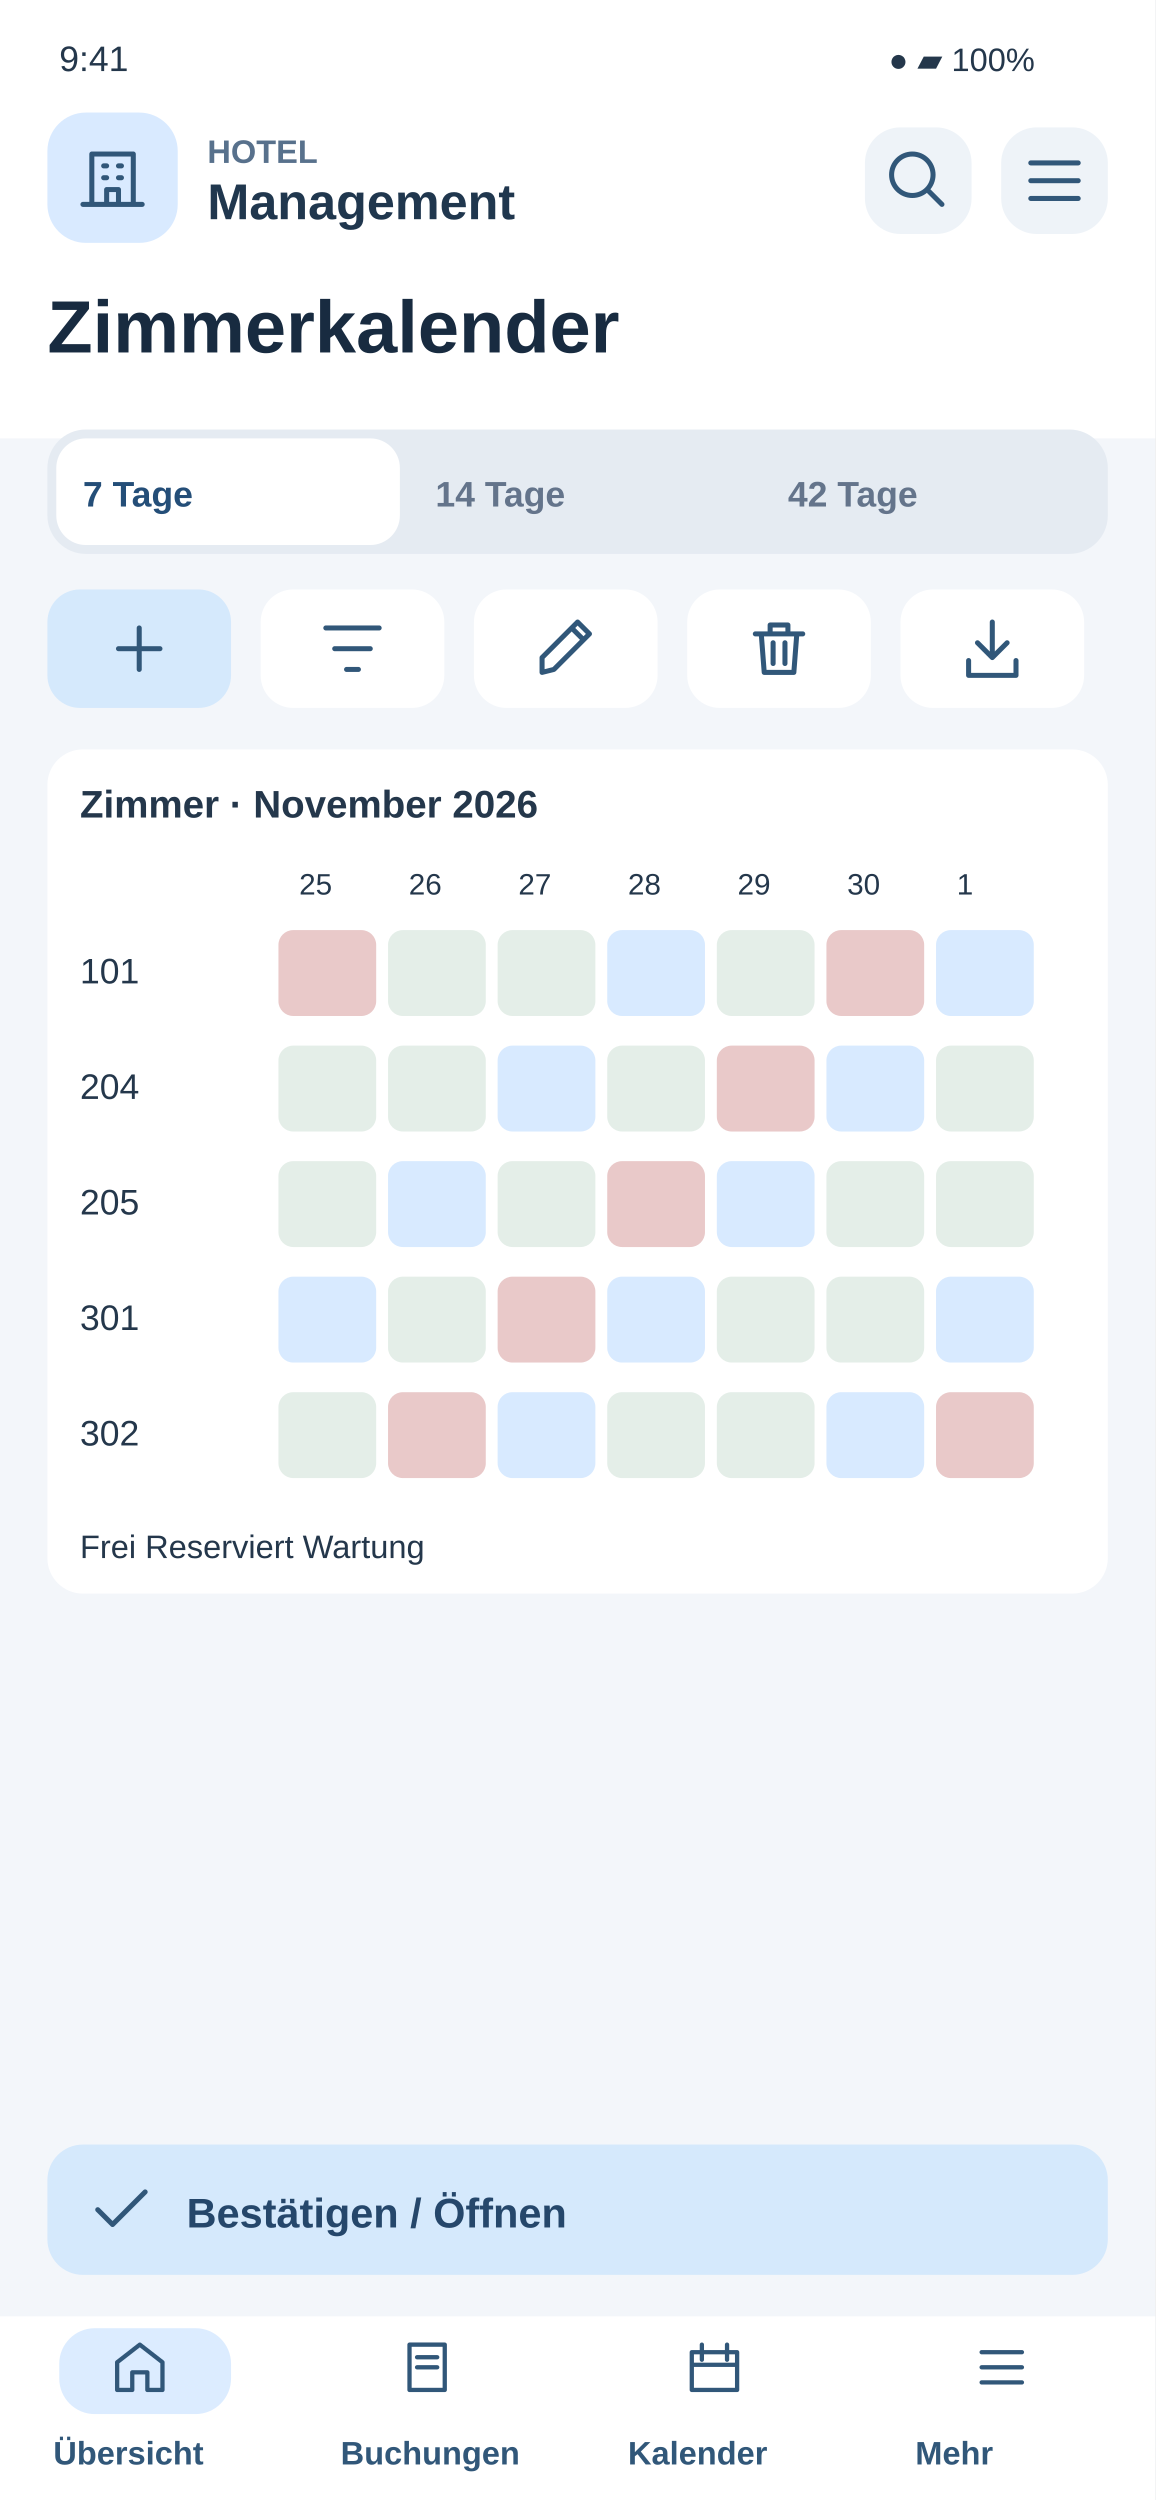
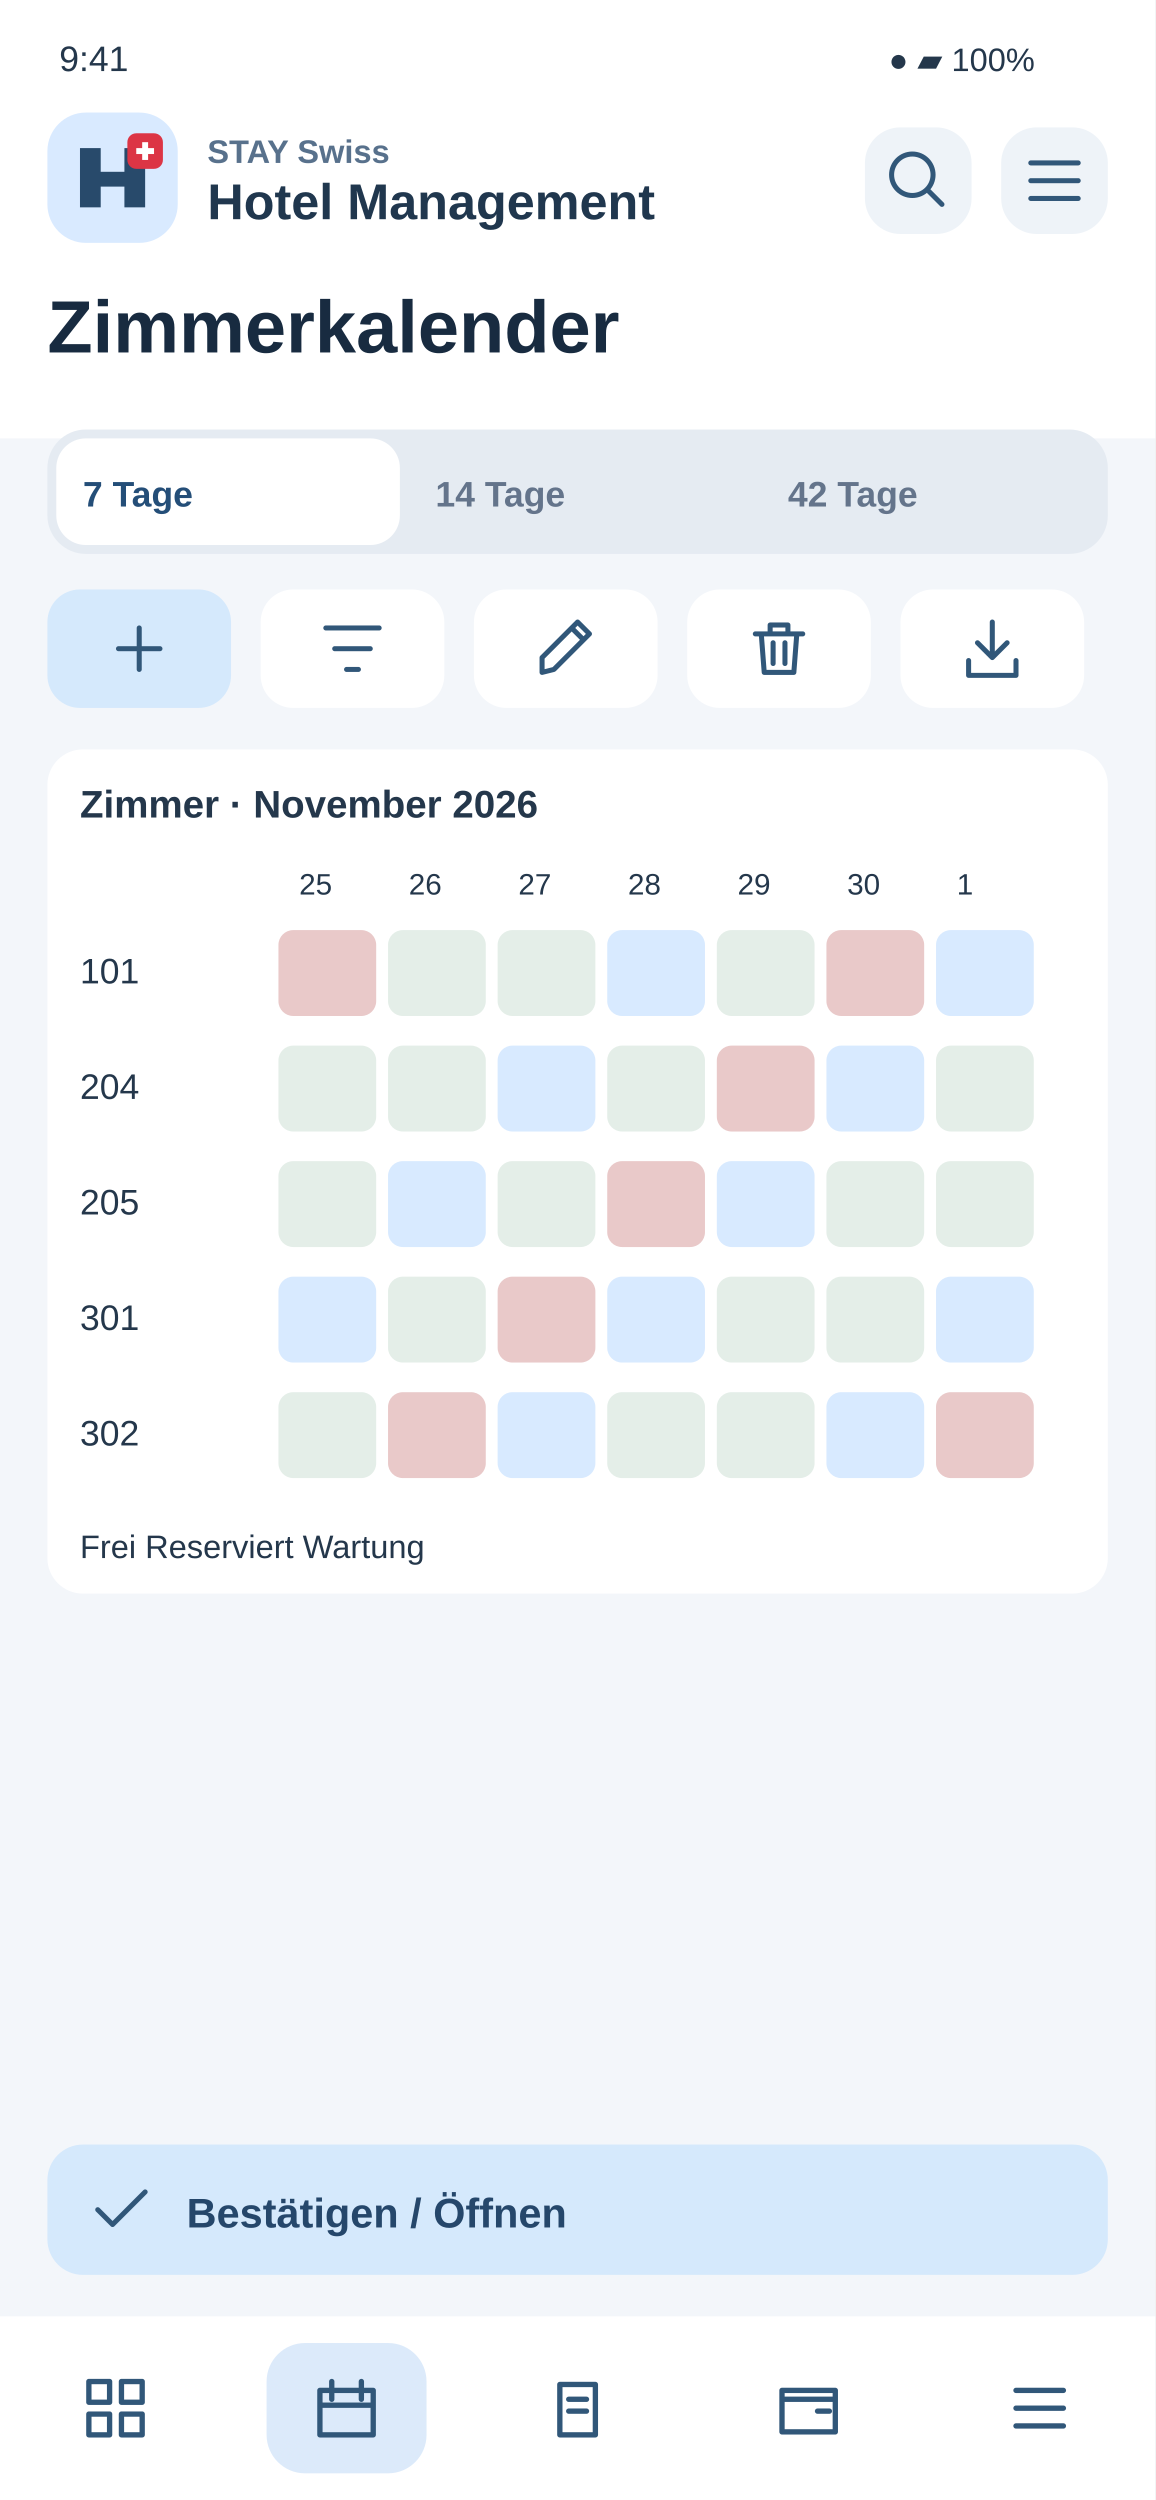
<svg xmlns="http://www.w3.org/2000/svg" width="390" height="844" viewBox="0 0 390 844">
  <rect x="0" y="0" width="390" height="844" rx="0" fill="#f3f6fa" />
  <rect x="0" y="0" width="390" height="148" rx="0" fill="#fff" />
  <text x="20" y="24" font-family="Arial,sans-serif" font-size="12" fill="#24374b" font-weight="400">9:41</text>
  <text x="300" y="24" font-family="Arial,sans-serif" font-size="11" fill="#24374b" font-weight="400">●  ▰  100%</text>
  <rect x="16" y="38" width="44" height="44" rx="13" fill="#d9eaff" />
-   <g transform="translate(26 48) scale(1)" fill="none" stroke="#315779" stroke-width="1.7" stroke-linecap="round" stroke-linejoin="round">
-     <path d="M5 21V4h14v17M2 21h20M9 8h1m4 0h1M9 12h1m4 0h1M10 21v-5h4v5" />
+   <g transform="translate(26 48)">
+     <path d="M1 22V2H8V10H16V2H23V22H16V15H8V22Z" fill="#284a6b" />
+     <rect x="17" y="-3" width="12" height="12" rx="3" fill="#dc3545" />
+     <path d="M23 0v6m-3-3h6" stroke="white" stroke-width="2" />
  </g>
-   <text x="70" y="55" font-family="Arial,sans-serif" font-size="11" fill="#58718c" font-weight="700">HOTEL</text>
-   <text x="70" y="74" font-family="Arial,sans-serif" font-size="17" fill="#20374e" font-weight="700">Management</text>
+   <text x="70" y="55" font-family="Arial,sans-serif" font-size="11" fill="#58718c" font-weight="700">STAY Swiss</text>
+   <text x="70" y="74" font-family="Arial,sans-serif" font-size="17" fill="#20374e" font-weight="700">Hotel Management</text>
  <rect x="292" y="43" width="36" height="36" rx="12" fill="#eef3f8" />
  <g transform="translate(298 49) scale(1)" fill="none" stroke="#315779" stroke-width="1.7" stroke-linecap="round" stroke-linejoin="round">
    <path d="M15 15l5 5M17 10a7 7 0 1 1-14 0 7 7 0 0 1 14 0" />
  </g>
  <rect x="338" y="43" width="36" height="36" rx="12" fill="#eef3f8" />
  <g transform="translate(344 49) scale(1)" fill="none" stroke="#315779" stroke-width="1.7" stroke-linecap="round" stroke-linejoin="round">
    <path d="M4 6h16M4 12h16M4 18h16" />
  </g>
  <text x="16" y="119" font-family="Arial,sans-serif" font-size="25" fill="#182b40" font-weight="700">Zimmerkalender</text>
  <rect x="16" y="145" width="358" height="42" rx="13" fill="#e5ebf2" />
  <rect x="19" y="148" width="116" height="36" rx="10" fill="#fff" />
  <text x="28" y="171" font-family="Arial,sans-serif" font-size="12" fill="#244e78" font-weight="700">7 Tage</text>
  <text x="147" y="171" font-family="Arial,sans-serif" font-size="12" fill="#64748b" font-weight="700">14 Tage</text>
  <text x="266" y="171" font-family="Arial,sans-serif" font-size="12" fill="#64748b" font-weight="700">42 Tage</text>
  <rect x="16" y="199" width="62" height="40" rx="11" fill="#d5e9fc" />
  <g transform="translate(35 207) scale(1)" fill="none" stroke="#315779" stroke-width="1.7" stroke-linecap="round" stroke-linejoin="round">
    <path d="M12 5v14M5 12h14" />
  </g>
  <rect x="88" y="199" width="62" height="40" rx="11" fill="#fff" />
  <g transform="translate(107 207) scale(1)" fill="none" stroke="#315779" stroke-width="1.7" stroke-linecap="round" stroke-linejoin="round">
    <path d="M3 5h18M6 12h12M10 19h4" />
  </g>
  <rect x="160" y="199" width="62" height="40" rx="11" fill="#fff" />
  <g transform="translate(179 207) scale(1)" fill="none" stroke="#315779" stroke-width="1.7" stroke-linecap="round" stroke-linejoin="round">
    <path d="M4 20l4-1L20 7l-4-4L4 15zM14 5l4 4" />
  </g>
  <rect x="232" y="199" width="62" height="40" rx="11" fill="#fff" />
  <g transform="translate(251 207) scale(1)" fill="none" stroke="#315779" stroke-width="1.7" stroke-linecap="round" stroke-linejoin="round">
    <path d="M4 7h16M9 7V4h6v3M6 7l1 13h10l1-13M10 10v7M14 10v7" />
  </g>
  <rect x="304" y="199" width="62" height="40" rx="11" fill="#fff" />
  <g transform="translate(323 207) scale(1)" fill="none" stroke="#315779" stroke-width="1.7" stroke-linecap="round" stroke-linejoin="round">
    <path d="M12 3v12m-5-5 5 5 5-5M4 16v5h16v-5" />
  </g>
  <rect x="16" y="253" width="358" height="285" rx="12" fill="#fff" />
  <text x="27" y="276" font-family="Arial,sans-serif" font-size="13" fill="#24374b" font-weight="700">Zimmer · November 2026</text>
  <text x="101" y="302" font-family="Arial,sans-serif" font-size="10" fill="#24374b" font-weight="400">25</text>
  <text x="138" y="302" font-family="Arial,sans-serif" font-size="10" fill="#24374b" font-weight="400">26</text>
  <text x="175" y="302" font-family="Arial,sans-serif" font-size="10" fill="#24374b" font-weight="400">27</text>
  <text x="212" y="302" font-family="Arial,sans-serif" font-size="10" fill="#24374b" font-weight="400">28</text>
  <text x="249" y="302" font-family="Arial,sans-serif" font-size="10" fill="#24374b" font-weight="400">29</text>
  <text x="286" y="302" font-family="Arial,sans-serif" font-size="10" fill="#24374b" font-weight="400">30</text>
  <text x="323" y="302" font-family="Arial,sans-serif" font-size="10" fill="#24374b" font-weight="400">1</text>
  <text x="27" y="332" font-family="Arial,sans-serif" font-size="12" fill="#24374b" font-weight="400">101</text>
  <rect x="94" y="314" width="33" height="29" rx="5" fill="#e9c9c9" />
  <rect x="131" y="314" width="33" height="29" rx="5" fill="#e4eee8" />
  <rect x="168" y="314" width="33" height="29" rx="5" fill="#e4eee8" />
  <rect x="205" y="314" width="33" height="29" rx="5" fill="#d8eaff" />
  <rect x="242" y="314" width="33" height="29" rx="5" fill="#e4eee8" />
  <rect x="279" y="314" width="33" height="29" rx="5" fill="#e9c9c9" />
  <rect x="316" y="314" width="33" height="29" rx="5" fill="#d8eaff" />
  <text x="27" y="371" font-family="Arial,sans-serif" font-size="12" fill="#24374b" font-weight="400">204</text>
  <rect x="94" y="353" width="33" height="29" rx="5" fill="#e4eee8" />
  <rect x="131" y="353" width="33" height="29" rx="5" fill="#e4eee8" />
  <rect x="168" y="353" width="33" height="29" rx="5" fill="#d8eaff" />
  <rect x="205" y="353" width="33" height="29" rx="5" fill="#e4eee8" />
  <rect x="242" y="353" width="33" height="29" rx="5" fill="#e9c9c9" />
  <rect x="279" y="353" width="33" height="29" rx="5" fill="#d8eaff" />
  <rect x="316" y="353" width="33" height="29" rx="5" fill="#e4eee8" />
  <text x="27" y="410" font-family="Arial,sans-serif" font-size="12" fill="#24374b" font-weight="400">205</text>
  <rect x="94" y="392" width="33" height="29" rx="5" fill="#e4eee8" />
  <rect x="131" y="392" width="33" height="29" rx="5" fill="#d8eaff" />
  <rect x="168" y="392" width="33" height="29" rx="5" fill="#e4eee8" />
  <rect x="205" y="392" width="33" height="29" rx="5" fill="#e9c9c9" />
  <rect x="242" y="392" width="33" height="29" rx="5" fill="#d8eaff" />
  <rect x="279" y="392" width="33" height="29" rx="5" fill="#e4eee8" />
  <rect x="316" y="392" width="33" height="29" rx="5" fill="#e4eee8" />
  <text x="27" y="449" font-family="Arial,sans-serif" font-size="12" fill="#24374b" font-weight="400">301</text>
  <rect x="94" y="431" width="33" height="29" rx="5" fill="#d8eaff" />
  <rect x="131" y="431" width="33" height="29" rx="5" fill="#e4eee8" />
  <rect x="168" y="431" width="33" height="29" rx="5" fill="#e9c9c9" />
  <rect x="205" y="431" width="33" height="29" rx="5" fill="#d8eaff" />
  <rect x="242" y="431" width="33" height="29" rx="5" fill="#e4eee8" />
  <rect x="279" y="431" width="33" height="29" rx="5" fill="#e4eee8" />
  <rect x="316" y="431" width="33" height="29" rx="5" fill="#d8eaff" />
  <text x="27" y="488" font-family="Arial,sans-serif" font-size="12" fill="#24374b" font-weight="400">302</text>
  <rect x="94" y="470" width="33" height="29" rx="5" fill="#e4eee8" />
  <rect x="131" y="470" width="33" height="29" rx="5" fill="#e9c9c9" />
  <rect x="168" y="470" width="33" height="29" rx="5" fill="#d8eaff" />
  <rect x="205" y="470" width="33" height="29" rx="5" fill="#e4eee8" />
  <rect x="242" y="470" width="33" height="29" rx="5" fill="#e4eee8" />
  <rect x="279" y="470" width="33" height="29" rx="5" fill="#d8eaff" />
  <rect x="316" y="470" width="33" height="29" rx="5" fill="#e9c9c9" />
  <text x="27" y="526" font-family="Arial,sans-serif" font-size="11" fill="#24374b" font-weight="400">Frei     Reserviert     Wartung</text>
  <rect x="16" y="724" width="358" height="44" rx="12" fill="#d5e9fc" />
  <g transform="translate(29 734) scale(1)" fill="none" stroke="#315779" stroke-width="1.7" stroke-linecap="round" stroke-linejoin="round">
    <path d="M4 12l5 5L20 6" />
  </g>
  <text x="63" y="752" font-family="Arial,sans-serif" font-size="14" fill="#25476b" font-weight="700">Bestätigen / Öffnen</text>
-   <rect x="0" y="782" width="390" height="62" rx="0" fill="#fff" />
-   <rect x="20" y="786" width="58" height="29" rx="12" fill="#dcecff" />
-   <g transform="translate(37 789) scale(0.85)" fill="none" stroke="#315779" stroke-width="1.7" stroke-linecap="round" stroke-linejoin="round">
-     <path d="M3 10l9-7 9 7v11h-6v-7H9v7H3z" />
+   <rect x="0" y="782" width="390" height="62" fill="white" />
+   <g id="nav-0">
+     <g transform="translate(27 801)" fill="none" stroke="#315779" stroke-width="1.8" stroke-linejoin="round" stroke-linecap="round">
+       <path d="M3 3h7v7H3zM14 3h7v7h-7zM3 14h7v7H3zM14 14h7v7h-7z" />
+     </g>
  </g>
-   <text x="18" y="832" font-family="Arial,sans-serif" font-size="11" fill="#315779" font-weight="700">Übersicht</text>
-   <g transform="translate(134 789) scale(0.85)" fill="none" stroke="#315779" stroke-width="1.7" stroke-linecap="round" stroke-linejoin="round">
-     <path d="M5 3h14v18H5zM8 8h8M8 12h8" />
+   <g id="nav-1">
+     <rect x="90" y="791" width="54" height="44" rx="13" fill="#dceafa" />
+     <g transform="translate(105 801)" fill="none" stroke="#315779" stroke-width="1.8" stroke-linejoin="round" stroke-linecap="round">
+       <path d="M3 6h18v15H3zM7 3v6M17 3v6M3 11h18" />
+     </g>
  </g>
-   <text x="115" y="832" font-family="Arial,sans-serif" font-size="11" fill="#315779" font-weight="700">Buchungen</text>
-   <g transform="translate(231 789) scale(0.85)" fill="none" stroke="#315779" stroke-width="1.7" stroke-linecap="round" stroke-linejoin="round">
-     <path d="M3 6h18v15H3zM7 3v6M17 3v6M3 11h18" />
+   <g id="nav-2">
+     <g transform="translate(183 801)" fill="none" stroke="#315779" stroke-width="1.8" stroke-linejoin="round" stroke-linecap="round">
+       <path d="M6 4h12v17H6zM9 9h6M9 13h6" />
+     </g>
  </g>
-   <text x="212" y="832" font-family="Arial,sans-serif" font-size="11" fill="#315779" font-weight="700">Kalender</text>
-   <g transform="translate(328 789) scale(0.85)" fill="none" stroke="#315779" stroke-width="1.7" stroke-linecap="round" stroke-linejoin="round">
-     <path d="M4 6h16M4 12h16M4 18h16" />
+   <g id="nav-3">
+     <g transform="translate(261 801)" fill="none" stroke="#315779" stroke-width="1.8" stroke-linejoin="round" stroke-linecap="round">
+       <path d="M3 6h18v14H3zM3 9h18M15 13h4" />
+     </g>
  </g>
-   <text x="309" y="832" font-family="Arial,sans-serif" font-size="11" fill="#315779" font-weight="700">Mehr</text>
+   <g id="nav-4">
+     <g transform="translate(339 801)" fill="none" stroke="#315779" stroke-width="1.8" stroke-linejoin="round" stroke-linecap="round">
+       <path d="M4 6h16M4 12h16M4 18h16" />
+     </g>
+   </g>
</svg>
